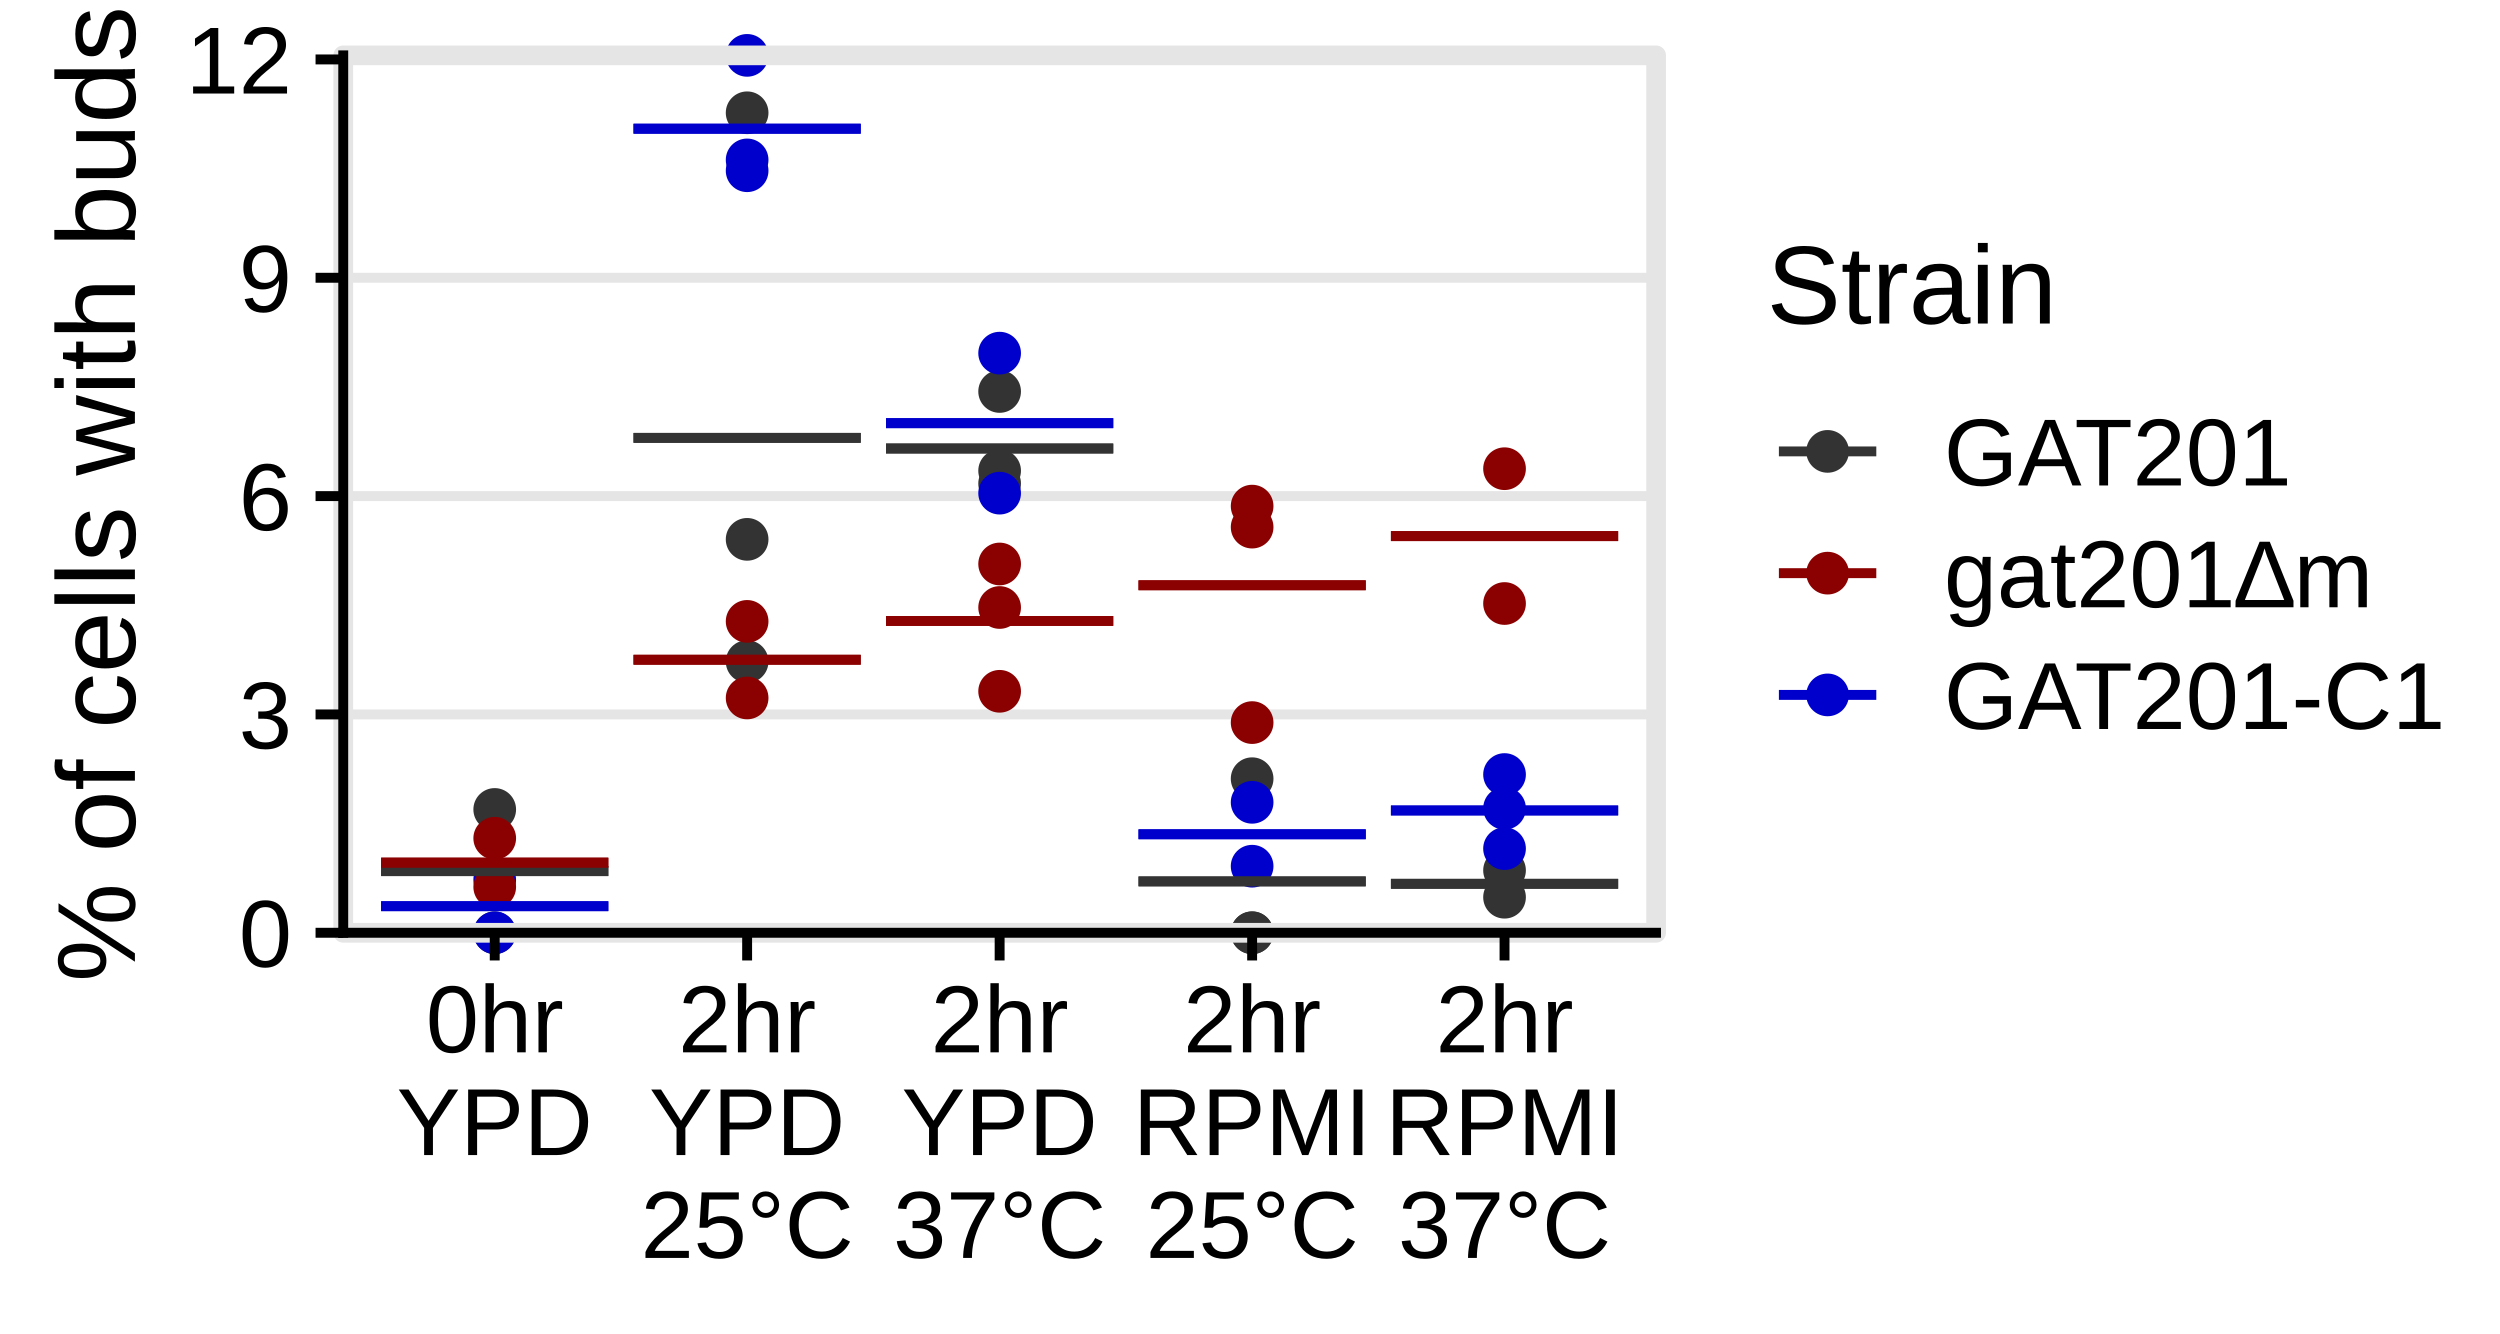
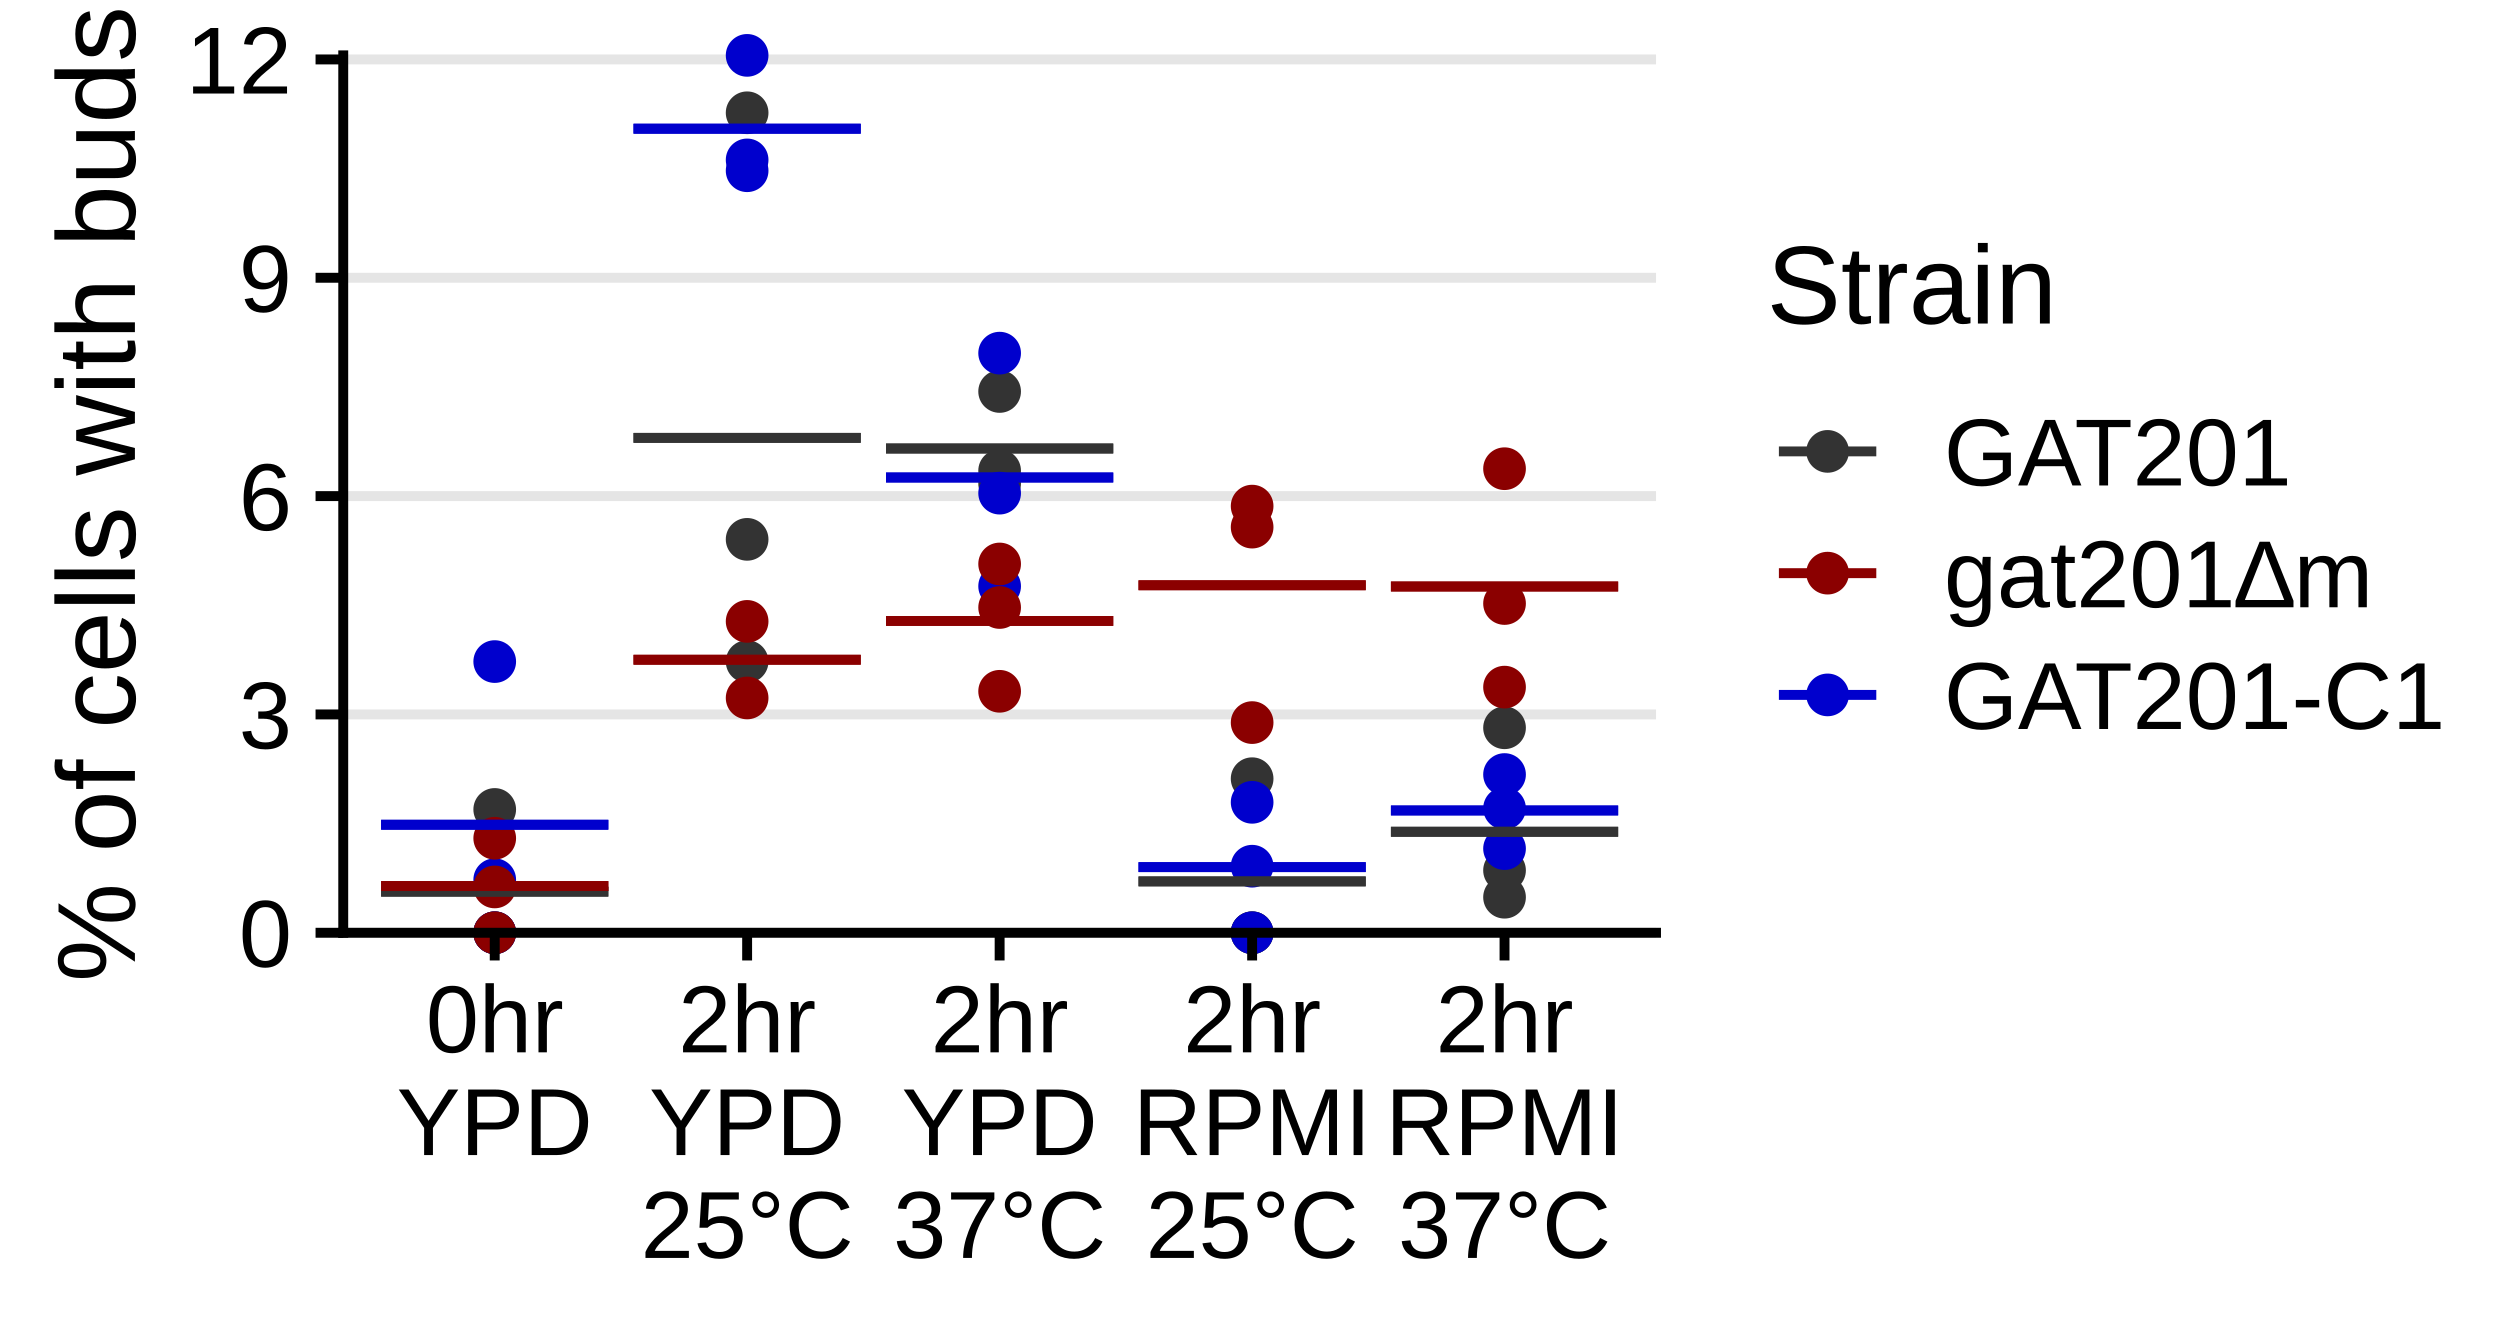
<svg xmlns="http://www.w3.org/2000/svg" class="svglite" width="270.00pt" height="144.00pt" viewBox="0 0 270.00 144.00">
  <defs>
    <style type="text/css">
    .svglite line, .svglite polyline, .svglite polygon, .svglite path, .svglite rect, .svglite circle {
      fill: none;
      stroke: #000000;
      stroke-linecap: round;
      stroke-linejoin: round;
      stroke-miterlimit: 10.00;
    }
    .svglite text {
      white-space: pre;
    }
  </style>
  </defs>
  <rect width="100%" height="100%" style="stroke: none; fill: none;" />
  <defs>
    <clipPath id="cpMC4wMHwyNzAuMDB8MC4wMHwxNDQuMDA=">
      <rect x="0.00" y="0.00" width="270.00" height="144.00" />
    </clipPath>
  </defs>
  <g clip-path="url(#cpMC4wMHwyNzAuMDB8MC4wMHwxNDQuMDA=)">
    <polyline points="37.07,100.74 178.85,100.74 " style="stroke-width: 1.07; stroke: #E5E5E5; stroke-linecap: butt;" />
    <polyline points="37.07,77.16 178.85,77.16 " style="stroke-width: 1.07; stroke: #E5E5E5; stroke-linecap: butt;" />
    <polyline points="37.07,53.58 178.85,53.58 " style="stroke-width: 1.07; stroke: #E5E5E5; stroke-linecap: butt;" />
    <polyline points="37.07,30.00 178.85,30.00 " style="stroke-width: 1.07; stroke: #E5E5E5; stroke-linecap: butt;" />
    <polyline points="37.07,6.42 178.85,6.42 " style="stroke-width: 1.07; stroke: #E5E5E5; stroke-linecap: butt;" />
    <circle cx="135.23" cy="84.10" r="1.95" style="stroke-width: 0.71; stroke: #333333; fill: #333333;" />
    <circle cx="162.49" cy="96.90" r="1.95" style="stroke-width: 0.71; stroke: #333333; fill: #333333;" />
+     <circle cx="53.43" cy="100.74" r="1.95" style="stroke-width: 0.71; stroke: #333333; fill: #333333;" />
    <circle cx="80.69" cy="71.45" r="1.95" style="stroke-width: 0.71; stroke: #333333; fill: #333333;" />
    <circle cx="107.96" cy="52.22" r="1.95" style="stroke-width: 0.71; stroke: #333333; fill: #333333;" />
    <circle cx="135.23" cy="100.74" r="1.95" style="stroke-width: 0.71; stroke: #333333; fill: #333333;" />
    <circle cx="162.49" cy="94.00" r="1.95" style="stroke-width: 0.71; stroke: #333333; fill: #333333;" />
    <circle cx="53.43" cy="100.74" r="1.95" style="stroke-width: 0.71; stroke: #333333; fill: #333333;" />
    <circle cx="80.69" cy="58.25" r="1.95" style="stroke-width: 0.71; stroke: #333333; fill: #333333;" />
    <circle cx="107.96" cy="50.84" r="1.95" style="stroke-width: 0.71; stroke: #333333; fill: #333333;" />
    <circle cx="135.23" cy="100.74" r="1.95" style="stroke-width: 0.71; stroke: #333333; fill: #333333;" />
+     <circle cx="162.49" cy="78.60" r="1.95" style="stroke-width: 0.71; stroke: #333333; fill: #333333;" />
    <circle cx="53.43" cy="87.42" r="1.95" style="stroke-width: 0.71; stroke: #333333; fill: #333333;" />
    <circle cx="80.69" cy="12.18" r="1.95" style="stroke-width: 0.71; stroke: #333333; fill: #333333;" />
    <circle cx="107.96" cy="42.28" r="1.95" style="stroke-width: 0.71; stroke: #333333; fill: #333333;" />
    <circle cx="135.23" cy="93.55" r="1.95" style="stroke-width: 0.71; stroke: #0000CD; fill: #0000CD;" />
    <circle cx="162.49" cy="83.65" r="1.95" style="stroke-width: 0.71; stroke: #0000CD; fill: #0000CD;" />
+     <circle cx="53.43" cy="71.45" r="1.95" style="stroke-width: 0.71; stroke: #0000CD; fill: #0000CD;" />
    <circle cx="80.69" cy="18.44" r="1.95" style="stroke-width: 0.71; stroke: #0000CD; fill: #0000CD;" />
+     <circle cx="107.96" cy="63.31" r="1.95" style="stroke-width: 0.71; stroke: #0000CD; fill: #0000CD;" />
+     <circle cx="135.23" cy="100.74" r="1.95" style="stroke-width: 0.71; stroke: #0000CD; fill: #0000CD;" />
    <circle cx="162.49" cy="91.65" r="1.95" style="stroke-width: 0.71; stroke: #0000CD; fill: #0000CD;" />
    <circle cx="53.43" cy="95.01" r="1.95" style="stroke-width: 0.71; stroke: #0000CD; fill: #0000CD;" />
    <circle cx="80.69" cy="5.98" r="1.95" style="stroke-width: 0.71; stroke: #0000CD; fill: #0000CD;" />
    <circle cx="107.96" cy="53.26" r="1.95" style="stroke-width: 0.71; stroke: #0000CD; fill: #0000CD;" />
    <circle cx="135.23" cy="86.65" r="1.95" style="stroke-width: 0.71; stroke: #0000CD; fill: #0000CD;" />
    <circle cx="162.49" cy="87.30" r="1.95" style="stroke-width: 0.71; stroke: #0000CD; fill: #0000CD;" />
    <circle cx="53.43" cy="100.74" r="1.95" style="stroke-width: 0.71; stroke: #0000CD; fill: #0000CD;" />
    <circle cx="80.69" cy="17.27" r="1.95" style="stroke-width: 0.71; stroke: #0000CD; fill: #0000CD;" />
    <circle cx="107.96" cy="38.14" r="1.95" style="stroke-width: 0.71; stroke: #0000CD; fill: #0000CD;" />
    <circle cx="135.23" cy="78.04" r="1.95" style="stroke-width: 0.71; stroke: #8B0000; fill: #8B0000;" />
+     <circle cx="162.49" cy="74.21" r="1.95" style="stroke-width: 0.71; stroke: #8B0000; fill: #8B0000;" />
+     <circle cx="53.43" cy="100.74" r="1.95" style="stroke-width: 0.71; stroke: #8B0000; fill: #8B0000;" />
    <circle cx="107.96" cy="65.61" r="1.95" style="stroke-width: 0.71; stroke: #8B0000; fill: #8B0000;" />
    <circle cx="135.23" cy="54.66" r="1.95" style="stroke-width: 0.71; stroke: #8B0000; fill: #8B0000;" />
    <circle cx="162.49" cy="65.18" r="1.95" style="stroke-width: 0.71; stroke: #8B0000; fill: #8B0000;" />
    <circle cx="53.43" cy="90.53" r="1.95" style="stroke-width: 0.71; stroke: #8B0000; fill: #8B0000;" />
    <circle cx="80.69" cy="75.38" r="1.95" style="stroke-width: 0.71; stroke: #8B0000; fill: #8B0000;" />
    <circle cx="107.96" cy="60.91" r="1.95" style="stroke-width: 0.71; stroke: #8B0000; fill: #8B0000;" />
    <circle cx="135.23" cy="56.93" r="1.95" style="stroke-width: 0.71; stroke: #8B0000; fill: #8B0000;" />
    <circle cx="162.49" cy="50.62" r="1.95" style="stroke-width: 0.71; stroke: #8B0000; fill: #8B0000;" />
    <circle cx="53.43" cy="95.79" r="1.95" style="stroke-width: 0.71; stroke: #8B0000; fill: #8B0000;" />
    <circle cx="80.69" cy="67.11" r="1.95" style="stroke-width: 0.71; stroke: #8B0000; fill: #8B0000;" />
    <circle cx="107.96" cy="74.66" r="1.95" style="stroke-width: 0.71; stroke: #8B0000; fill: #8B0000;" />
-     <polyline points="41.16,94.08 65.70,94.08 " style="stroke-width: 1.07; stroke: #333333; stroke-linecap: butt;" />
-     <polyline points="53.43,94.08 53.43,94.08 " style="stroke-width: 1.07; stroke: #333333; stroke-linecap: butt;" />
-     <polyline points="41.16,94.08 65.70,94.08 " style="stroke-width: 1.07; stroke: #333333; stroke-linecap: butt;" />
-     <polyline points="41.16,97.87 65.70,97.87 " style="stroke-width: 1.07; stroke: #0000CD; stroke-linecap: butt;" />
-     <polyline points="53.43,97.87 53.43,97.87 " style="stroke-width: 1.07; stroke: #0000CD; stroke-linecap: butt;" />
-     <polyline points="41.16,97.87 65.70,97.87 " style="stroke-width: 1.07; stroke: #0000CD; stroke-linecap: butt;" />
-     <polyline points="41.16,93.16 65.70,93.16 " style="stroke-width: 1.07; stroke: #8B0000; stroke-linecap: butt;" />
-     <polyline points="53.43,93.16 53.43,93.16 " style="stroke-width: 1.07; stroke: #8B0000; stroke-linecap: butt;" />
-     <polyline points="41.16,93.16 65.70,93.16 " style="stroke-width: 1.07; stroke: #8B0000; stroke-linecap: butt;" />
+     <polyline points="41.16,96.30 65.70,96.30 " style="stroke-width: 1.07; stroke: #333333; stroke-linecap: butt;" />
+     <polyline points="53.43,96.30 53.43,96.30 " style="stroke-width: 1.07; stroke: #333333; stroke-linecap: butt;" />
+     <polyline points="41.16,96.30 65.70,96.30 " style="stroke-width: 1.07; stroke: #333333; stroke-linecap: butt;" />
+     <polyline points="41.16,89.07 65.70,89.07 " style="stroke-width: 1.07; stroke: #0000CD; stroke-linecap: butt;" />
+     <polyline points="53.43,89.07 53.43,89.07 " style="stroke-width: 1.07; stroke: #0000CD; stroke-linecap: butt;" />
+     <polyline points="41.16,89.07 65.70,89.07 " style="stroke-width: 1.07; stroke: #0000CD; stroke-linecap: butt;" />
+     <polyline points="41.16,95.69 65.70,95.69 " style="stroke-width: 1.07; stroke: #8B0000; stroke-linecap: butt;" />
+     <polyline points="53.43,95.69 53.43,95.69 " style="stroke-width: 1.07; stroke: #8B0000; stroke-linecap: butt;" />
+     <polyline points="41.16,95.69 65.70,95.69 " style="stroke-width: 1.07; stroke: #8B0000; stroke-linecap: butt;" />
    <polyline points="68.42,47.29 92.96,47.29 " style="stroke-width: 1.07; stroke: #333333; stroke-linecap: butt;" />
    <polyline points="80.69,47.29 80.69,47.29 " style="stroke-width: 1.07; stroke: #333333; stroke-linecap: butt;" />
    <polyline points="68.42,47.29 92.96,47.29 " style="stroke-width: 1.07; stroke: #333333; stroke-linecap: butt;" />
    <polyline points="68.42,13.90 92.96,13.90 " style="stroke-width: 1.07; stroke: #0000CD; stroke-linecap: butt;" />
    <polyline points="80.69,13.90 80.69,13.90 " style="stroke-width: 1.07; stroke: #0000CD; stroke-linecap: butt;" />
    <polyline points="68.42,13.90 92.96,13.90 " style="stroke-width: 1.07; stroke: #0000CD; stroke-linecap: butt;" />
    <polyline points="68.42,71.25 92.96,71.25 " style="stroke-width: 1.07; stroke: #8B0000; stroke-linecap: butt;" />
    <polyline points="80.69,71.25 80.69,71.25 " style="stroke-width: 1.07; stroke: #8B0000; stroke-linecap: butt;" />
    <polyline points="68.42,71.25 92.96,71.25 " style="stroke-width: 1.07; stroke: #8B0000; stroke-linecap: butt;" />
    <polyline points="95.69,48.44 120.23,48.44 " style="stroke-width: 1.07; stroke: #333333; stroke-linecap: butt;" />
    <polyline points="107.96,48.44 107.96,48.44 " style="stroke-width: 1.07; stroke: #333333; stroke-linecap: butt;" />
    <polyline points="95.69,48.44 120.23,48.44 " style="stroke-width: 1.07; stroke: #333333; stroke-linecap: butt;" />
-     <polyline points="95.69,45.70 120.23,45.70 " style="stroke-width: 1.07; stroke: #0000CD; stroke-linecap: butt;" />
-     <polyline points="107.96,45.70 107.96,45.70 " style="stroke-width: 1.07; stroke: #0000CD; stroke-linecap: butt;" />
-     <polyline points="95.69,45.70 120.23,45.70 " style="stroke-width: 1.07; stroke: #0000CD; stroke-linecap: butt;" />
+     <polyline points="95.69,51.57 120.23,51.57 " style="stroke-width: 1.07; stroke: #0000CD; stroke-linecap: butt;" />
+     <polyline points="107.96,51.57 107.96,51.57 " style="stroke-width: 1.07; stroke: #0000CD; stroke-linecap: butt;" />
+     <polyline points="95.69,51.57 120.23,51.57 " style="stroke-width: 1.07; stroke: #0000CD; stroke-linecap: butt;" />
    <polyline points="95.69,67.06 120.23,67.06 " style="stroke-width: 1.07; stroke: #8B0000; stroke-linecap: butt;" />
    <polyline points="107.96,67.06 107.96,67.06 " style="stroke-width: 1.07; stroke: #8B0000; stroke-linecap: butt;" />
    <polyline points="95.69,67.06 120.23,67.06 " style="stroke-width: 1.07; stroke: #8B0000; stroke-linecap: butt;" />
    <polyline points="122.96,95.19 147.50,95.19 " style="stroke-width: 1.07; stroke: #333333; stroke-linecap: butt;" />
    <polyline points="135.23,95.19 135.23,95.19 " style="stroke-width: 1.07; stroke: #333333; stroke-linecap: butt;" />
    <polyline points="122.96,95.19 147.50,95.19 " style="stroke-width: 1.07; stroke: #333333; stroke-linecap: butt;" />
-     <polyline points="122.96,90.10 147.50,90.10 " style="stroke-width: 1.07; stroke: #0000CD; stroke-linecap: butt;" />
-     <polyline points="135.23,90.10 135.23,90.10 " style="stroke-width: 1.07; stroke: #0000CD; stroke-linecap: butt;" />
-     <polyline points="122.96,90.10 147.50,90.10 " style="stroke-width: 1.07; stroke: #0000CD; stroke-linecap: butt;" />
+     <polyline points="122.96,93.65 147.50,93.65 " style="stroke-width: 1.07; stroke: #0000CD; stroke-linecap: butt;" />
+     <polyline points="135.23,93.65 135.23,93.65 " style="stroke-width: 1.07; stroke: #0000CD; stroke-linecap: butt;" />
+     <polyline points="122.96,93.65 147.50,93.65 " style="stroke-width: 1.07; stroke: #0000CD; stroke-linecap: butt;" />
    <polyline points="122.96,63.21 147.50,63.21 " style="stroke-width: 1.07; stroke: #8B0000; stroke-linecap: butt;" />
    <polyline points="135.23,63.21 135.23,63.21 " style="stroke-width: 1.07; stroke: #8B0000; stroke-linecap: butt;" />
    <polyline points="122.96,63.21 147.50,63.21 " style="stroke-width: 1.07; stroke: #8B0000; stroke-linecap: butt;" />
-     <polyline points="150.22,95.45 174.76,95.45 " style="stroke-width: 1.07; stroke: #333333; stroke-linecap: butt;" />
-     <polyline points="162.49,95.45 162.49,95.45 " style="stroke-width: 1.07; stroke: #333333; stroke-linecap: butt;" />
-     <polyline points="150.22,95.45 174.76,95.45 " style="stroke-width: 1.07; stroke: #333333; stroke-linecap: butt;" />
+     <polyline points="150.22,89.83 174.76,89.83 " style="stroke-width: 1.07; stroke: #333333; stroke-linecap: butt;" />
+     <polyline points="162.49,89.83 162.49,89.83 " style="stroke-width: 1.07; stroke: #333333; stroke-linecap: butt;" />
+     <polyline points="150.22,89.83 174.76,89.83 " style="stroke-width: 1.07; stroke: #333333; stroke-linecap: butt;" />
    <polyline points="150.22,87.53 174.76,87.53 " style="stroke-width: 1.07; stroke: #0000CD; stroke-linecap: butt;" />
    <polyline points="162.49,87.53 162.49,87.53 " style="stroke-width: 1.07; stroke: #0000CD; stroke-linecap: butt;" />
    <polyline points="150.22,87.53 174.76,87.53 " style="stroke-width: 1.07; stroke: #0000CD; stroke-linecap: butt;" />
-     <polyline points="150.22,57.90 174.76,57.90 " style="stroke-width: 1.07; stroke: #8B0000; stroke-linecap: butt;" />
-     <polyline points="162.49,57.90 162.49,57.90 " style="stroke-width: 1.07; stroke: #8B0000; stroke-linecap: butt;" />
-     <polyline points="150.22,57.90 174.76,57.90 " style="stroke-width: 1.07; stroke: #8B0000; stroke-linecap: butt;" />
-     <rect x="37.07" y="5.98" width="141.79" height="94.76" style="stroke-width: 2.13; stroke: #E5E5E5;" />
+     <polyline points="150.22,63.34 174.76,63.34 " style="stroke-width: 1.07; stroke: #8B0000; stroke-linecap: butt;" />
+     <polyline points="162.49,63.34 162.49,63.34 " style="stroke-width: 1.07; stroke: #8B0000; stroke-linecap: butt;" />
+     <polyline points="150.22,63.34 174.76,63.34 " style="stroke-width: 1.07; stroke: #8B0000; stroke-linecap: butt;" />
    <polyline points="37.07,100.74 37.07,5.98 " style="stroke-width: 1.07; stroke-linecap: square;" />
    <text x="31.52" y="104.42" text-anchor="end" style="font-size: 10.29px; font-family: &quot;Arial&quot;;" textLength="5.72px" lengthAdjust="spacingAndGlyphs">0</text>
    <text x="31.52" y="80.84" text-anchor="end" style="font-size: 10.29px; font-family: &quot;Arial&quot;;" textLength="5.72px" lengthAdjust="spacingAndGlyphs">3</text>
    <text x="31.52" y="57.26" text-anchor="end" style="font-size: 10.29px; font-family: &quot;Arial&quot;;" textLength="5.72px" lengthAdjust="spacingAndGlyphs">6</text>
    <text x="31.52" y="33.68" text-anchor="end" style="font-size: 10.29px; font-family: &quot;Arial&quot;;" textLength="5.72px" lengthAdjust="spacingAndGlyphs">9</text>
    <text x="31.52" y="10.10" text-anchor="end" style="font-size: 10.29px; font-family: &quot;Arial&quot;;" textLength="11.43px" lengthAdjust="spacingAndGlyphs">12</text>
    <polyline points="34.08,100.74 37.07,100.74 " style="stroke-width: 1.07; stroke-linecap: butt;" />
    <polyline points="34.08,77.16 37.07,77.16 " style="stroke-width: 1.07; stroke-linecap: butt;" />
    <polyline points="34.08,53.58 37.07,53.58 " style="stroke-width: 1.07; stroke-linecap: butt;" />
    <polyline points="34.08,30.00 37.07,30.00 " style="stroke-width: 1.07; stroke-linecap: butt;" />
    <polyline points="34.08,6.42 37.07,6.42 " style="stroke-width: 1.07; stroke-linecap: butt;" />
    <polyline points="37.07,100.74 178.85,100.74 " style="stroke-width: 1.07; stroke-linecap: square;" />
    <polyline points="53.43,103.73 53.43,100.74 " style="stroke-width: 1.07; stroke-linecap: butt;" />
    <polyline points="80.69,103.73 80.69,100.74 " style="stroke-width: 1.07; stroke-linecap: butt;" />
    <polyline points="107.96,103.73 107.96,100.74 " style="stroke-width: 1.07; stroke-linecap: butt;" />
    <polyline points="135.23,103.73 135.23,100.74 " style="stroke-width: 1.07; stroke-linecap: butt;" />
    <polyline points="162.49,103.73 162.49,100.74 " style="stroke-width: 1.07; stroke-linecap: butt;" />
    <text x="53.43" y="113.65" text-anchor="middle" style="font-size: 10.29px; font-family: &quot;Arial&quot;;" textLength="14.86px" lengthAdjust="spacingAndGlyphs">0hr</text>
    <text x="53.43" y="124.75" text-anchor="middle" style="font-size: 10.29px; font-family: &quot;Arial&quot;;" textLength="21.13px" lengthAdjust="spacingAndGlyphs">YPD</text>
    <text x="80.69" y="113.65" text-anchor="middle" style="font-size: 10.29px; font-family: &quot;Arial&quot;;" textLength="14.86px" lengthAdjust="spacingAndGlyphs">2hr</text>
    <text x="80.69" y="124.75" text-anchor="middle" style="font-size: 10.29px; font-family: &quot;Arial&quot;;" textLength="21.13px" lengthAdjust="spacingAndGlyphs">YPD</text>
    <text x="80.69" y="135.86" text-anchor="middle" style="font-size: 10.29px; font-family: &quot;Arial&quot;;" textLength="22.97px" lengthAdjust="spacingAndGlyphs">25°C</text>
    <text x="107.96" y="113.65" text-anchor="middle" style="font-size: 10.29px; font-family: &quot;Arial&quot;;" textLength="14.86px" lengthAdjust="spacingAndGlyphs">2hr</text>
    <text x="107.96" y="124.75" text-anchor="middle" style="font-size: 10.29px; font-family: &quot;Arial&quot;;" textLength="21.13px" lengthAdjust="spacingAndGlyphs">YPD</text>
    <text x="107.96" y="135.86" text-anchor="middle" style="font-size: 10.29px; font-family: &quot;Arial&quot;;" textLength="22.97px" lengthAdjust="spacingAndGlyphs">37°C</text>
    <text x="135.23" y="113.65" text-anchor="middle" style="font-size: 10.29px; font-family: &quot;Arial&quot;;" textLength="14.86px" lengthAdjust="spacingAndGlyphs">2hr</text>
    <text x="135.23" y="124.75" text-anchor="middle" style="font-size: 10.29px; font-family: &quot;Arial&quot;;" textLength="25.70px" lengthAdjust="spacingAndGlyphs">RPMI</text>
    <text x="135.23" y="135.86" text-anchor="middle" style="font-size: 10.29px; font-family: &quot;Arial&quot;;" textLength="22.97px" lengthAdjust="spacingAndGlyphs">25°C</text>
    <text x="162.49" y="113.65" text-anchor="middle" style="font-size: 10.29px; font-family: &quot;Arial&quot;;" textLength="14.86px" lengthAdjust="spacingAndGlyphs">2hr</text>
    <text x="162.49" y="124.75" text-anchor="middle" style="font-size: 10.29px; font-family: &quot;Arial&quot;;" textLength="25.70px" lengthAdjust="spacingAndGlyphs">RPMI</text>
    <text x="162.49" y="135.86" text-anchor="middle" style="font-size: 10.29px; font-family: &quot;Arial&quot;;" textLength="22.97px" lengthAdjust="spacingAndGlyphs">37°C</text>
    <text transform="translate(14.57,53.36) rotate(-90)" text-anchor="middle" style="font-size: 12.00px; font-family: &quot;Arial&quot;;" textLength="105.39px" lengthAdjust="spacingAndGlyphs">% of cells with buds</text>
    <text x="190.81" y="34.94" style="font-size: 12.00px; font-family: &quot;Arial&quot;;" textLength="31.35px" lengthAdjust="spacingAndGlyphs">Strain</text>
    <circle cx="197.38" cy="48.75" r="1.95" style="stroke-width: 0.71; stroke: #333333; fill: #333333;" />
    <line x1="192.12" y1="48.75" x2="202.64" y2="48.75" style="stroke-width: 1.07; stroke: #333333; stroke-linecap: butt;" />
    <circle cx="197.38" cy="61.90" r="1.95" style="stroke-width: 0.71; stroke: #8B0000; fill: #8B0000;" />
    <line x1="192.12" y1="61.90" x2="202.64" y2="61.90" style="stroke-width: 1.07; stroke: #8B0000; stroke-linecap: butt;" />
    <circle cx="197.38" cy="75.05" r="1.95" style="stroke-width: 0.71; stroke: #0000CD; fill: #0000CD;" />
    <line x1="192.12" y1="75.05" x2="202.64" y2="75.05" style="stroke-width: 1.07; stroke: #0000CD; stroke-linecap: butt;" />
    <text x="209.94" y="52.43" style="font-size: 10.29px; font-family: &quot;Arial&quot;;" textLength="37.52px" lengthAdjust="spacingAndGlyphs">GAT201</text>
    <text x="209.94" y="65.58" style="font-size: 10.29px; font-family: &quot;Arial&quot;;" textLength="46.30px" lengthAdjust="spacingAndGlyphs">gat201∆m</text>
    <text x="209.94" y="78.73" style="font-size: 10.29px; font-family: &quot;Arial&quot;;" textLength="54.09px" lengthAdjust="spacingAndGlyphs">GAT201-C1</text>
  </g>
</svg>
